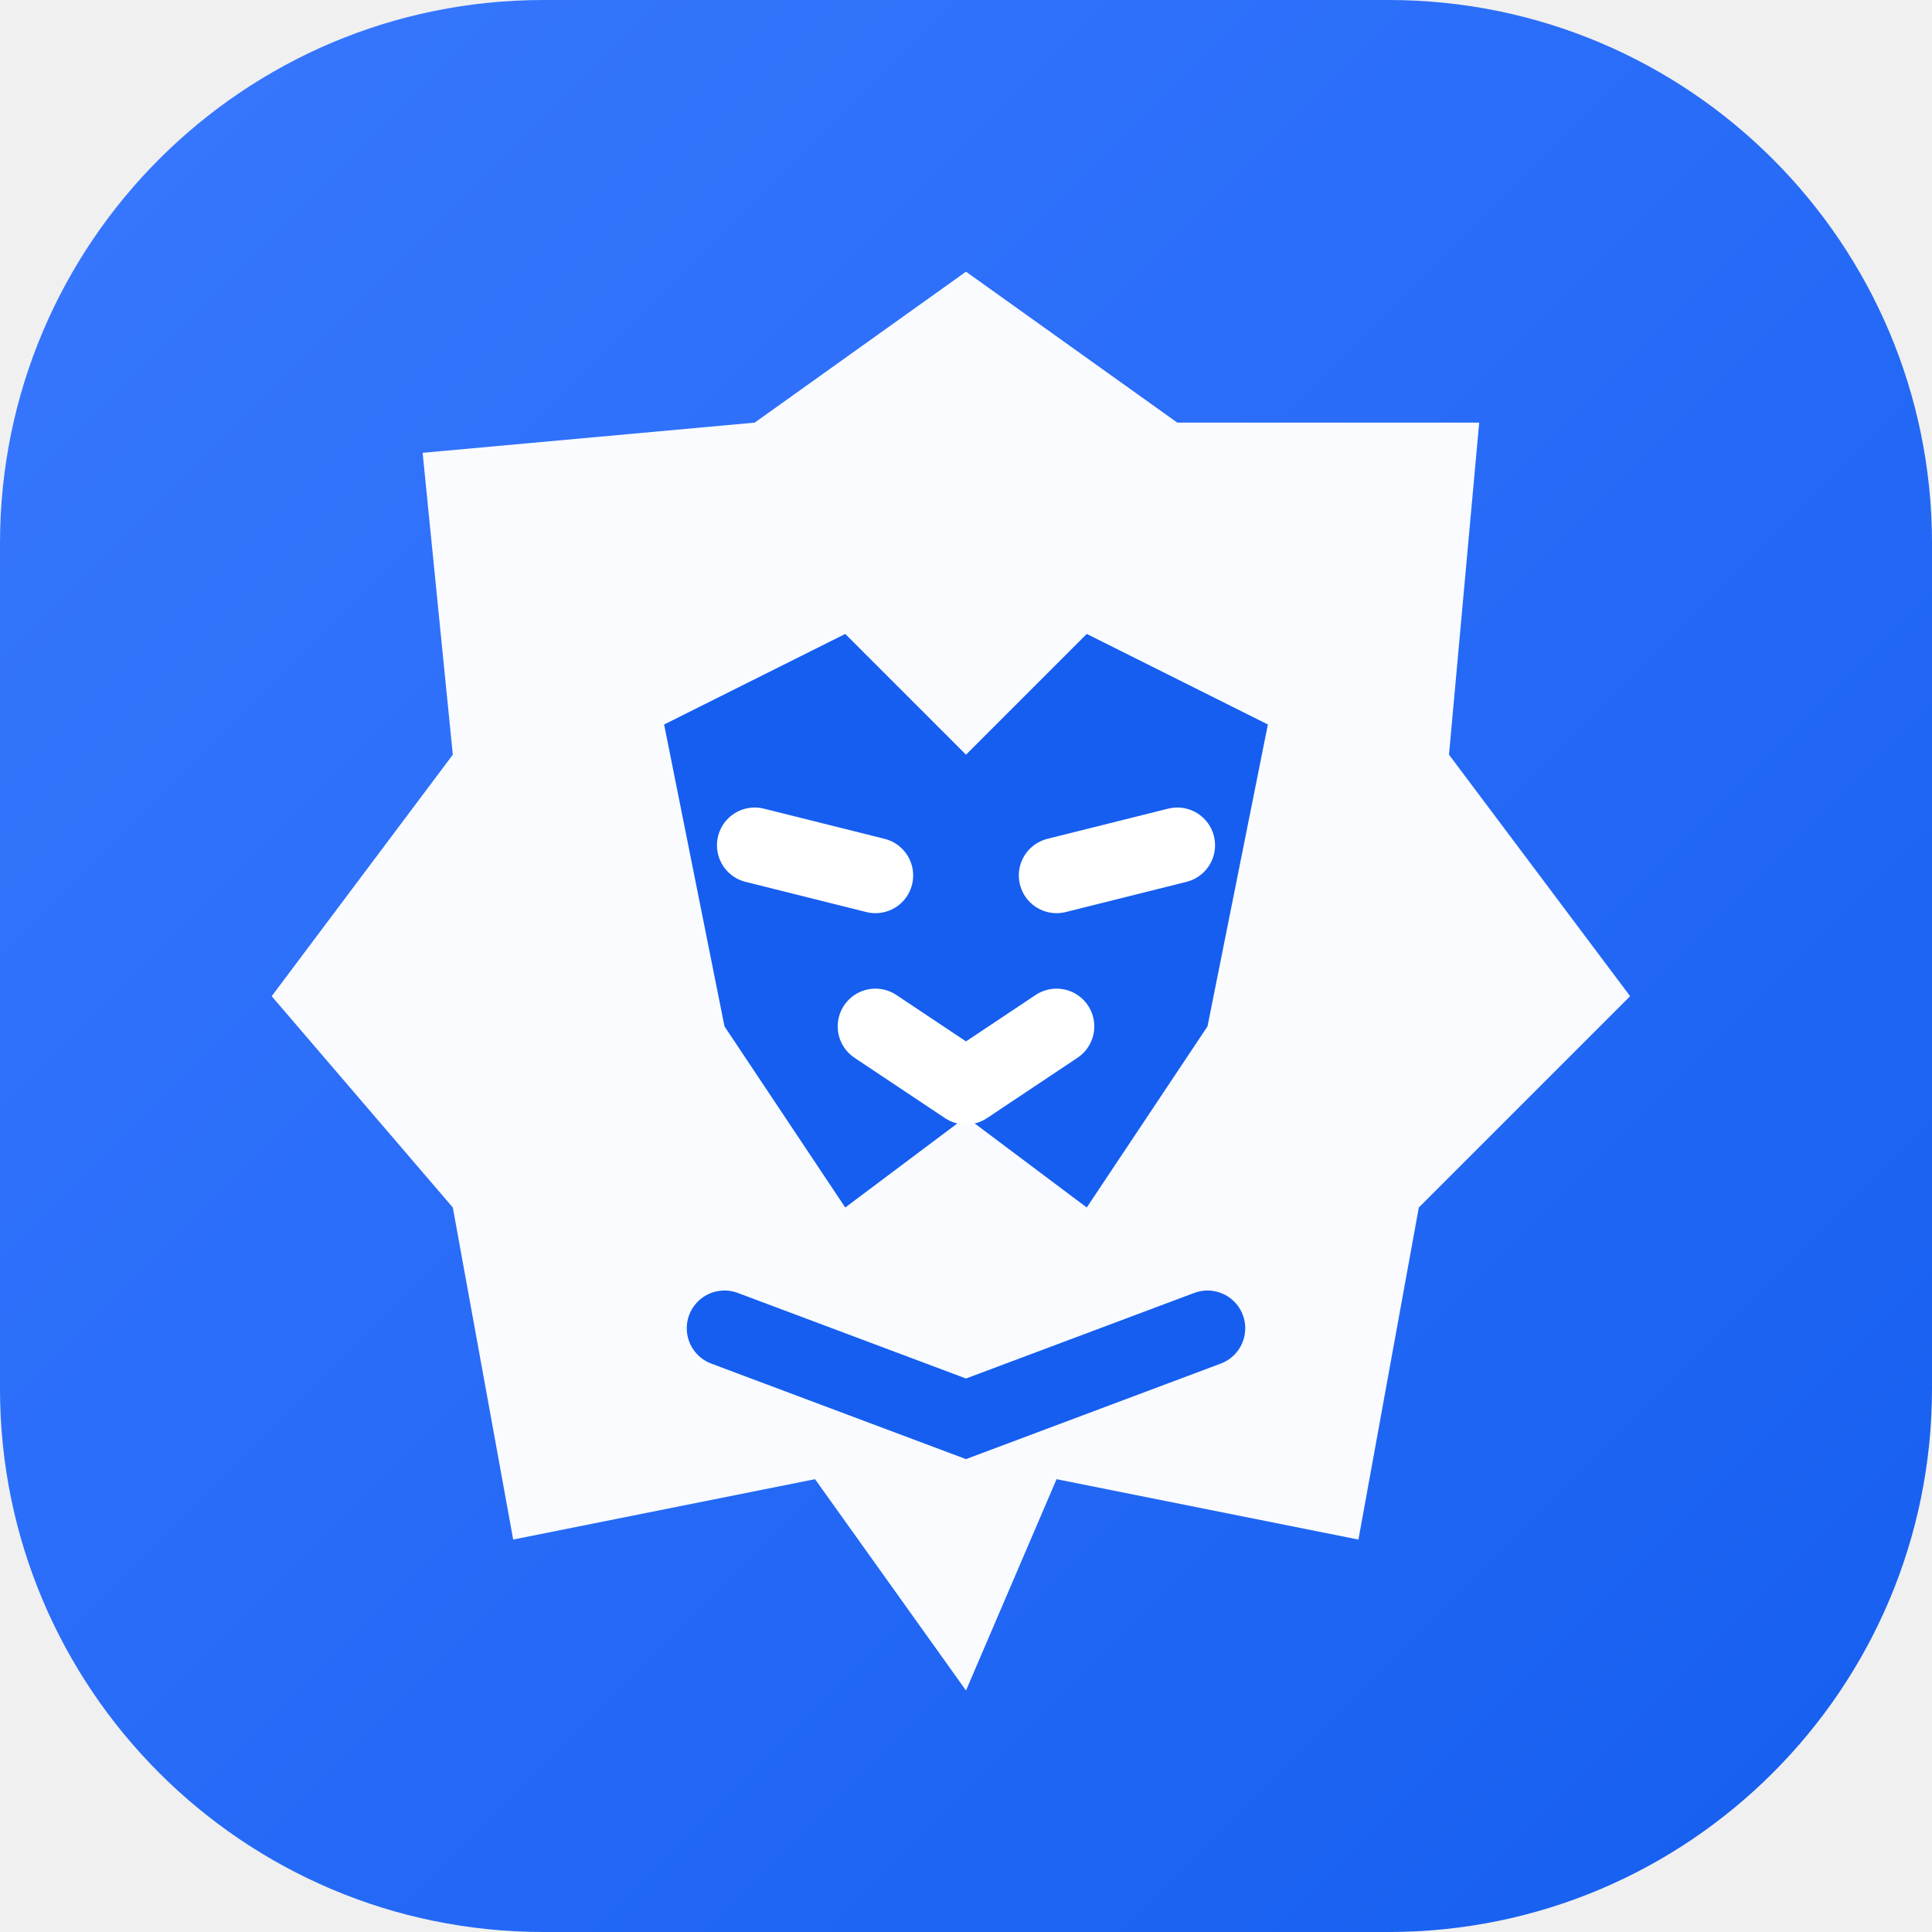
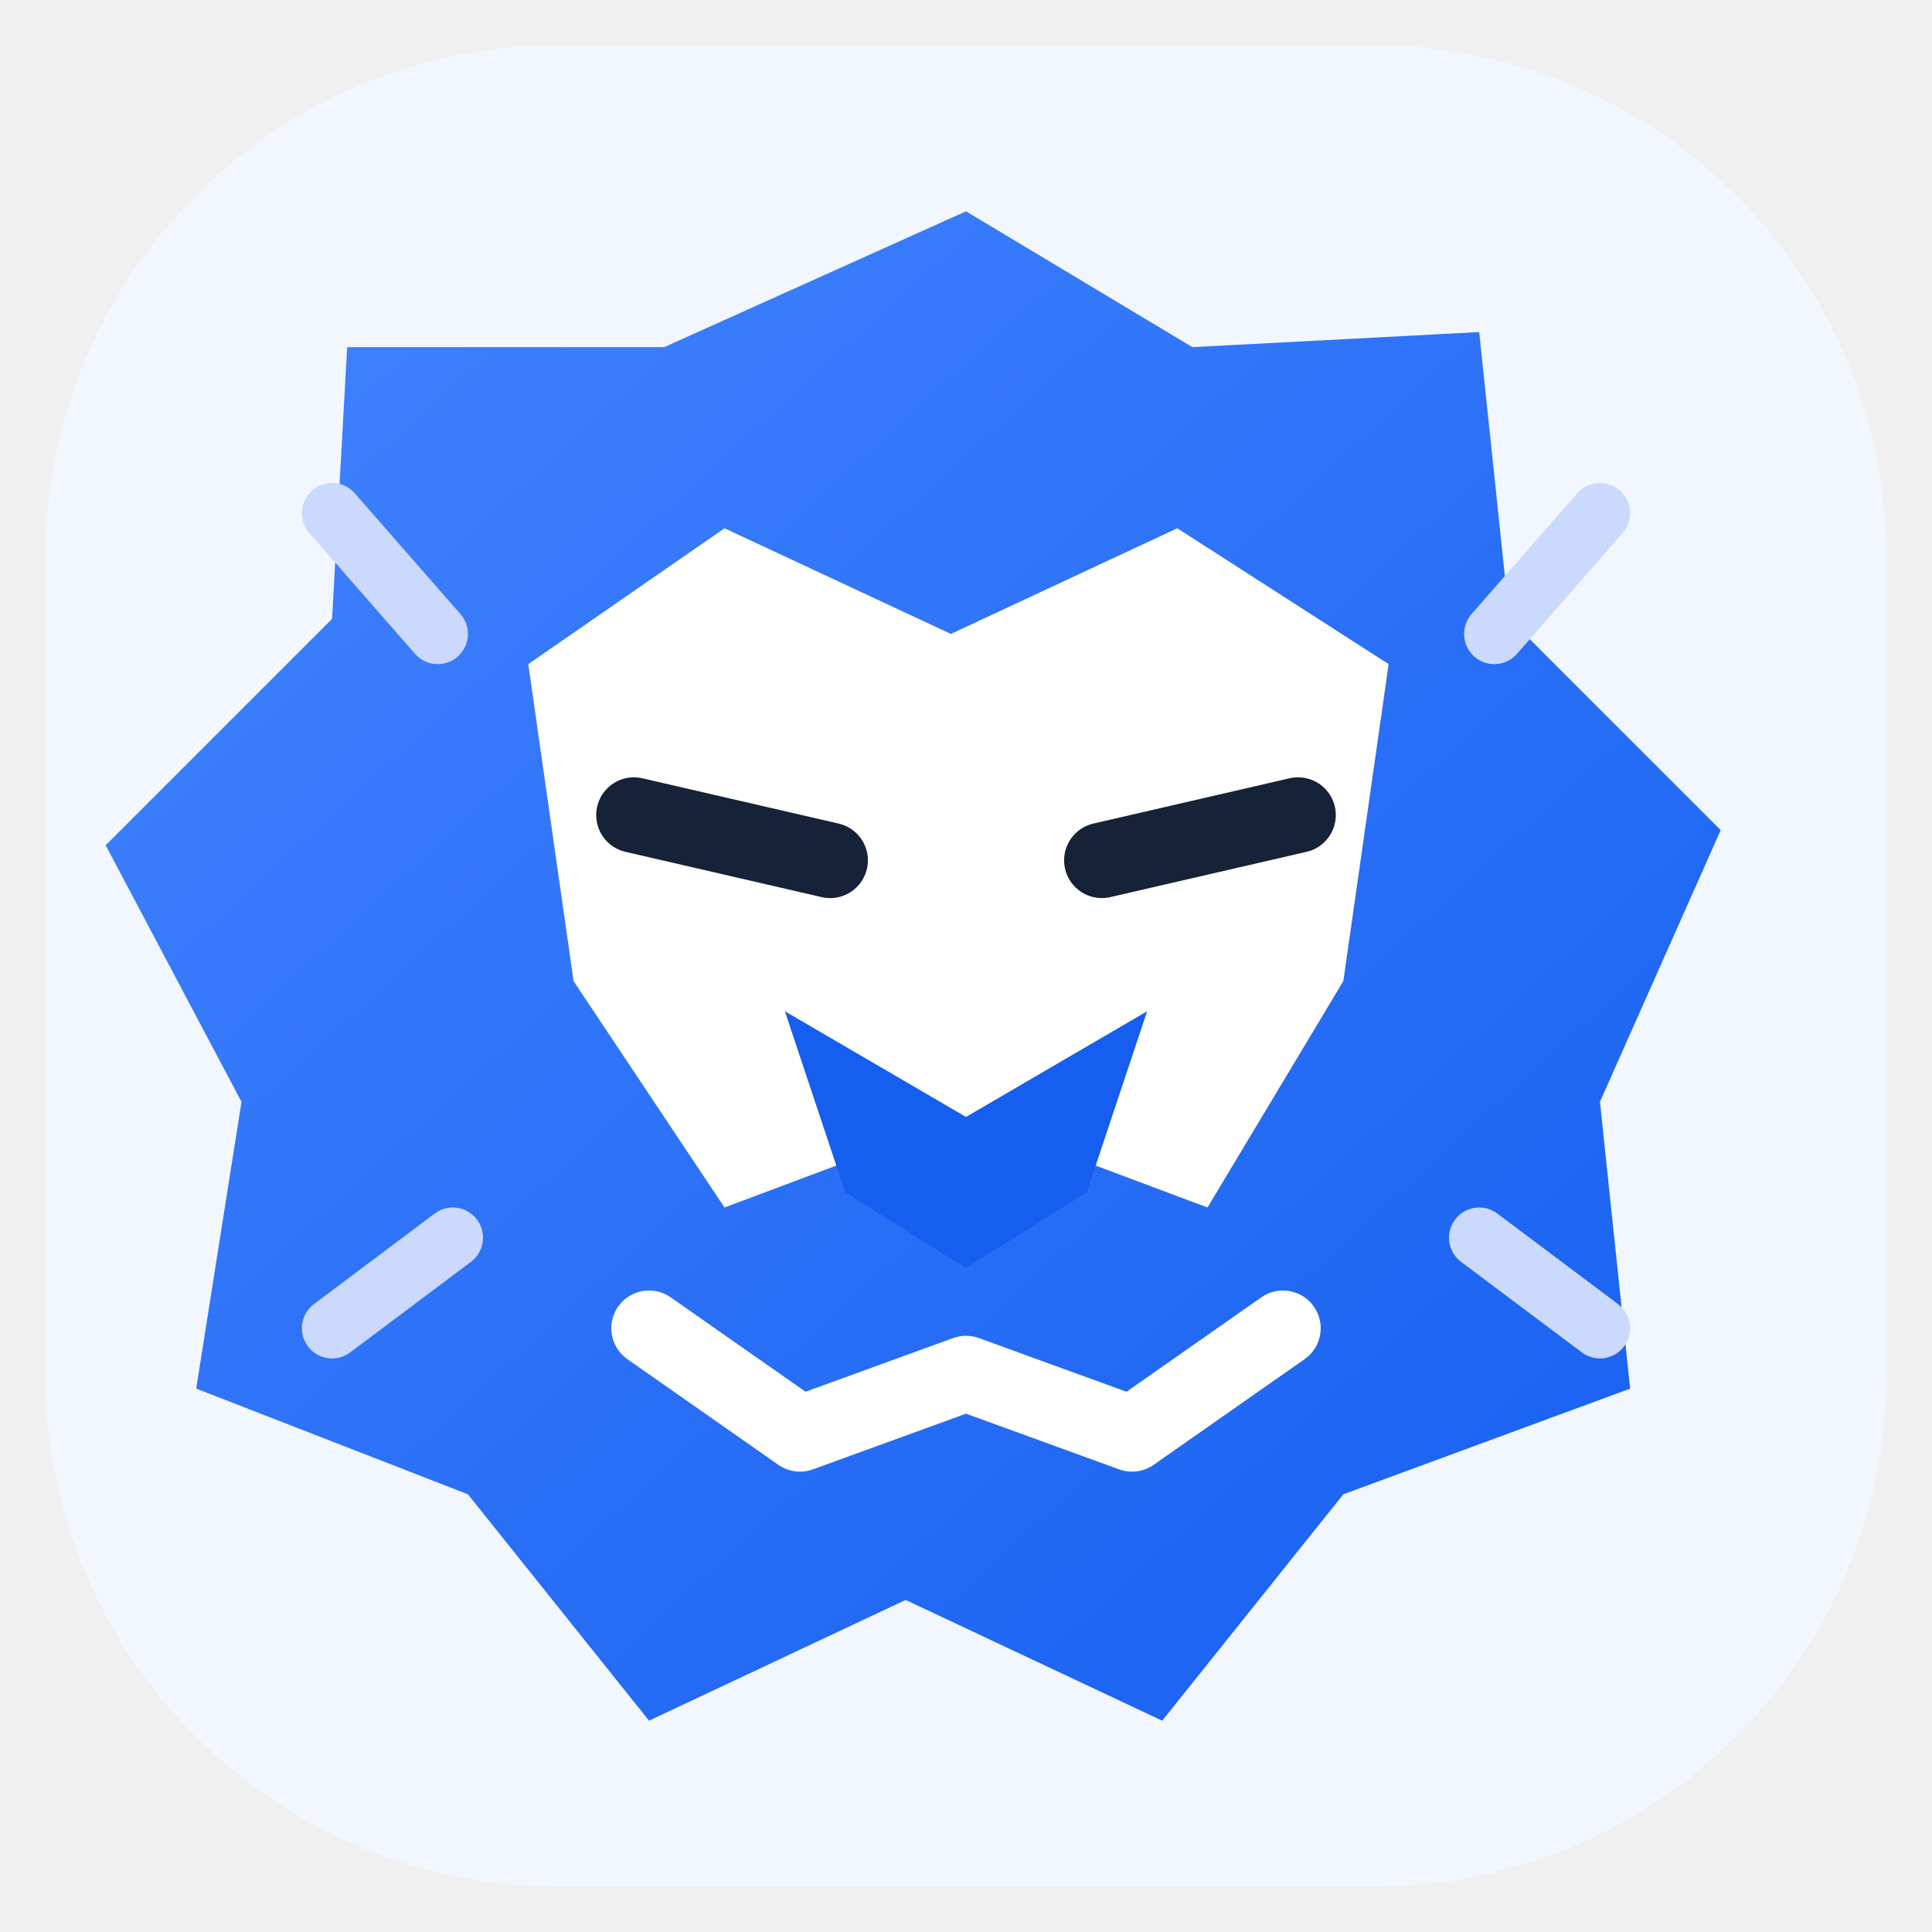
- <svg xmlns="http://www.w3.org/2000/svg" viewBox="0 0 64 64" role="img" aria-label="PDFLeo lion mark">
+ <svg xmlns="http://www.w3.org/2000/svg" viewBox="0 0 128 128" role="img" aria-labelledby="title">
  <defs>
-     <linearGradient id="g" x1="0" y1="0" x2="1" y2="1">
-       <stop offset="0" stop-color="#3978ff" />
+     <linearGradient id="blue" x1="0" y1="0" x2="1" y2="1">
+       <stop offset="0" stop-color="#4384ff" />
      <stop offset="1" stop-color="#155eef" />
    </linearGradient>
  </defs>
-   <rect width="64" height="64" rx="18" fill="url(#g)" />
-   <path d="M32 9 39 14 49 14 48 25 54 33 47 40 45 51 35 49 32 56 27 49 17 51 15 40 9 33 15 25 14 15 25 14Z" fill="#fff" opacity=".97" />
-   <path d="M22 24 28 21 32 25 36 21 42 24 40 34 36 40 32 37 28 40 24 34Z" fill="#155eef" />
-   <path d="M25 28 29 29M35 29 39 28" stroke="#fff" stroke-width="2.5" stroke-linecap="round" />
-   <path d="M29 34 32 36 35 34" fill="none" stroke="#fff" stroke-width="2.5" stroke-linecap="round" stroke-linejoin="round" />
-   <path d="M24 44 32 47 40 44" fill="none" stroke="#155eef" stroke-width="2.5" stroke-linecap="round" />
+   <rect x="3" y="3" width="122" height="122" rx="34" fill="#f2f6ff" />
+   <path d="M64 14 79 23 98 22 100 41 114 55 106 73 108 92 89 99 77 114 60 106 43 114 31 99 13 92 16 73 7 56 22 41 23 23 44 23Z" fill="url(#blue)" />
+   <path d="M35 44 48 35 63 42 78 35 92 44 89 65 80 80 64 74 48 80 38 65Z" fill="#fff" />
+   <path d="M42 54 55 57M73 57 86 54" stroke="#152238" stroke-width="5" stroke-linecap="round" />
+   <path d="M52 67 64 74 76 67 72 79 64 84 56 79Z" fill="#155eef" />
+   <path d="M43 88 53 95 64 91 75 95 85 88" fill="none" stroke="#fff" stroke-width="5" stroke-linecap="round" stroke-linejoin="round" />
+   <path d="M29 42 22 34M99 42 106 34M30 82 22 88M98 82 106 88" stroke="#cbd9ff" stroke-width="4" stroke-linecap="round" />
</svg>
